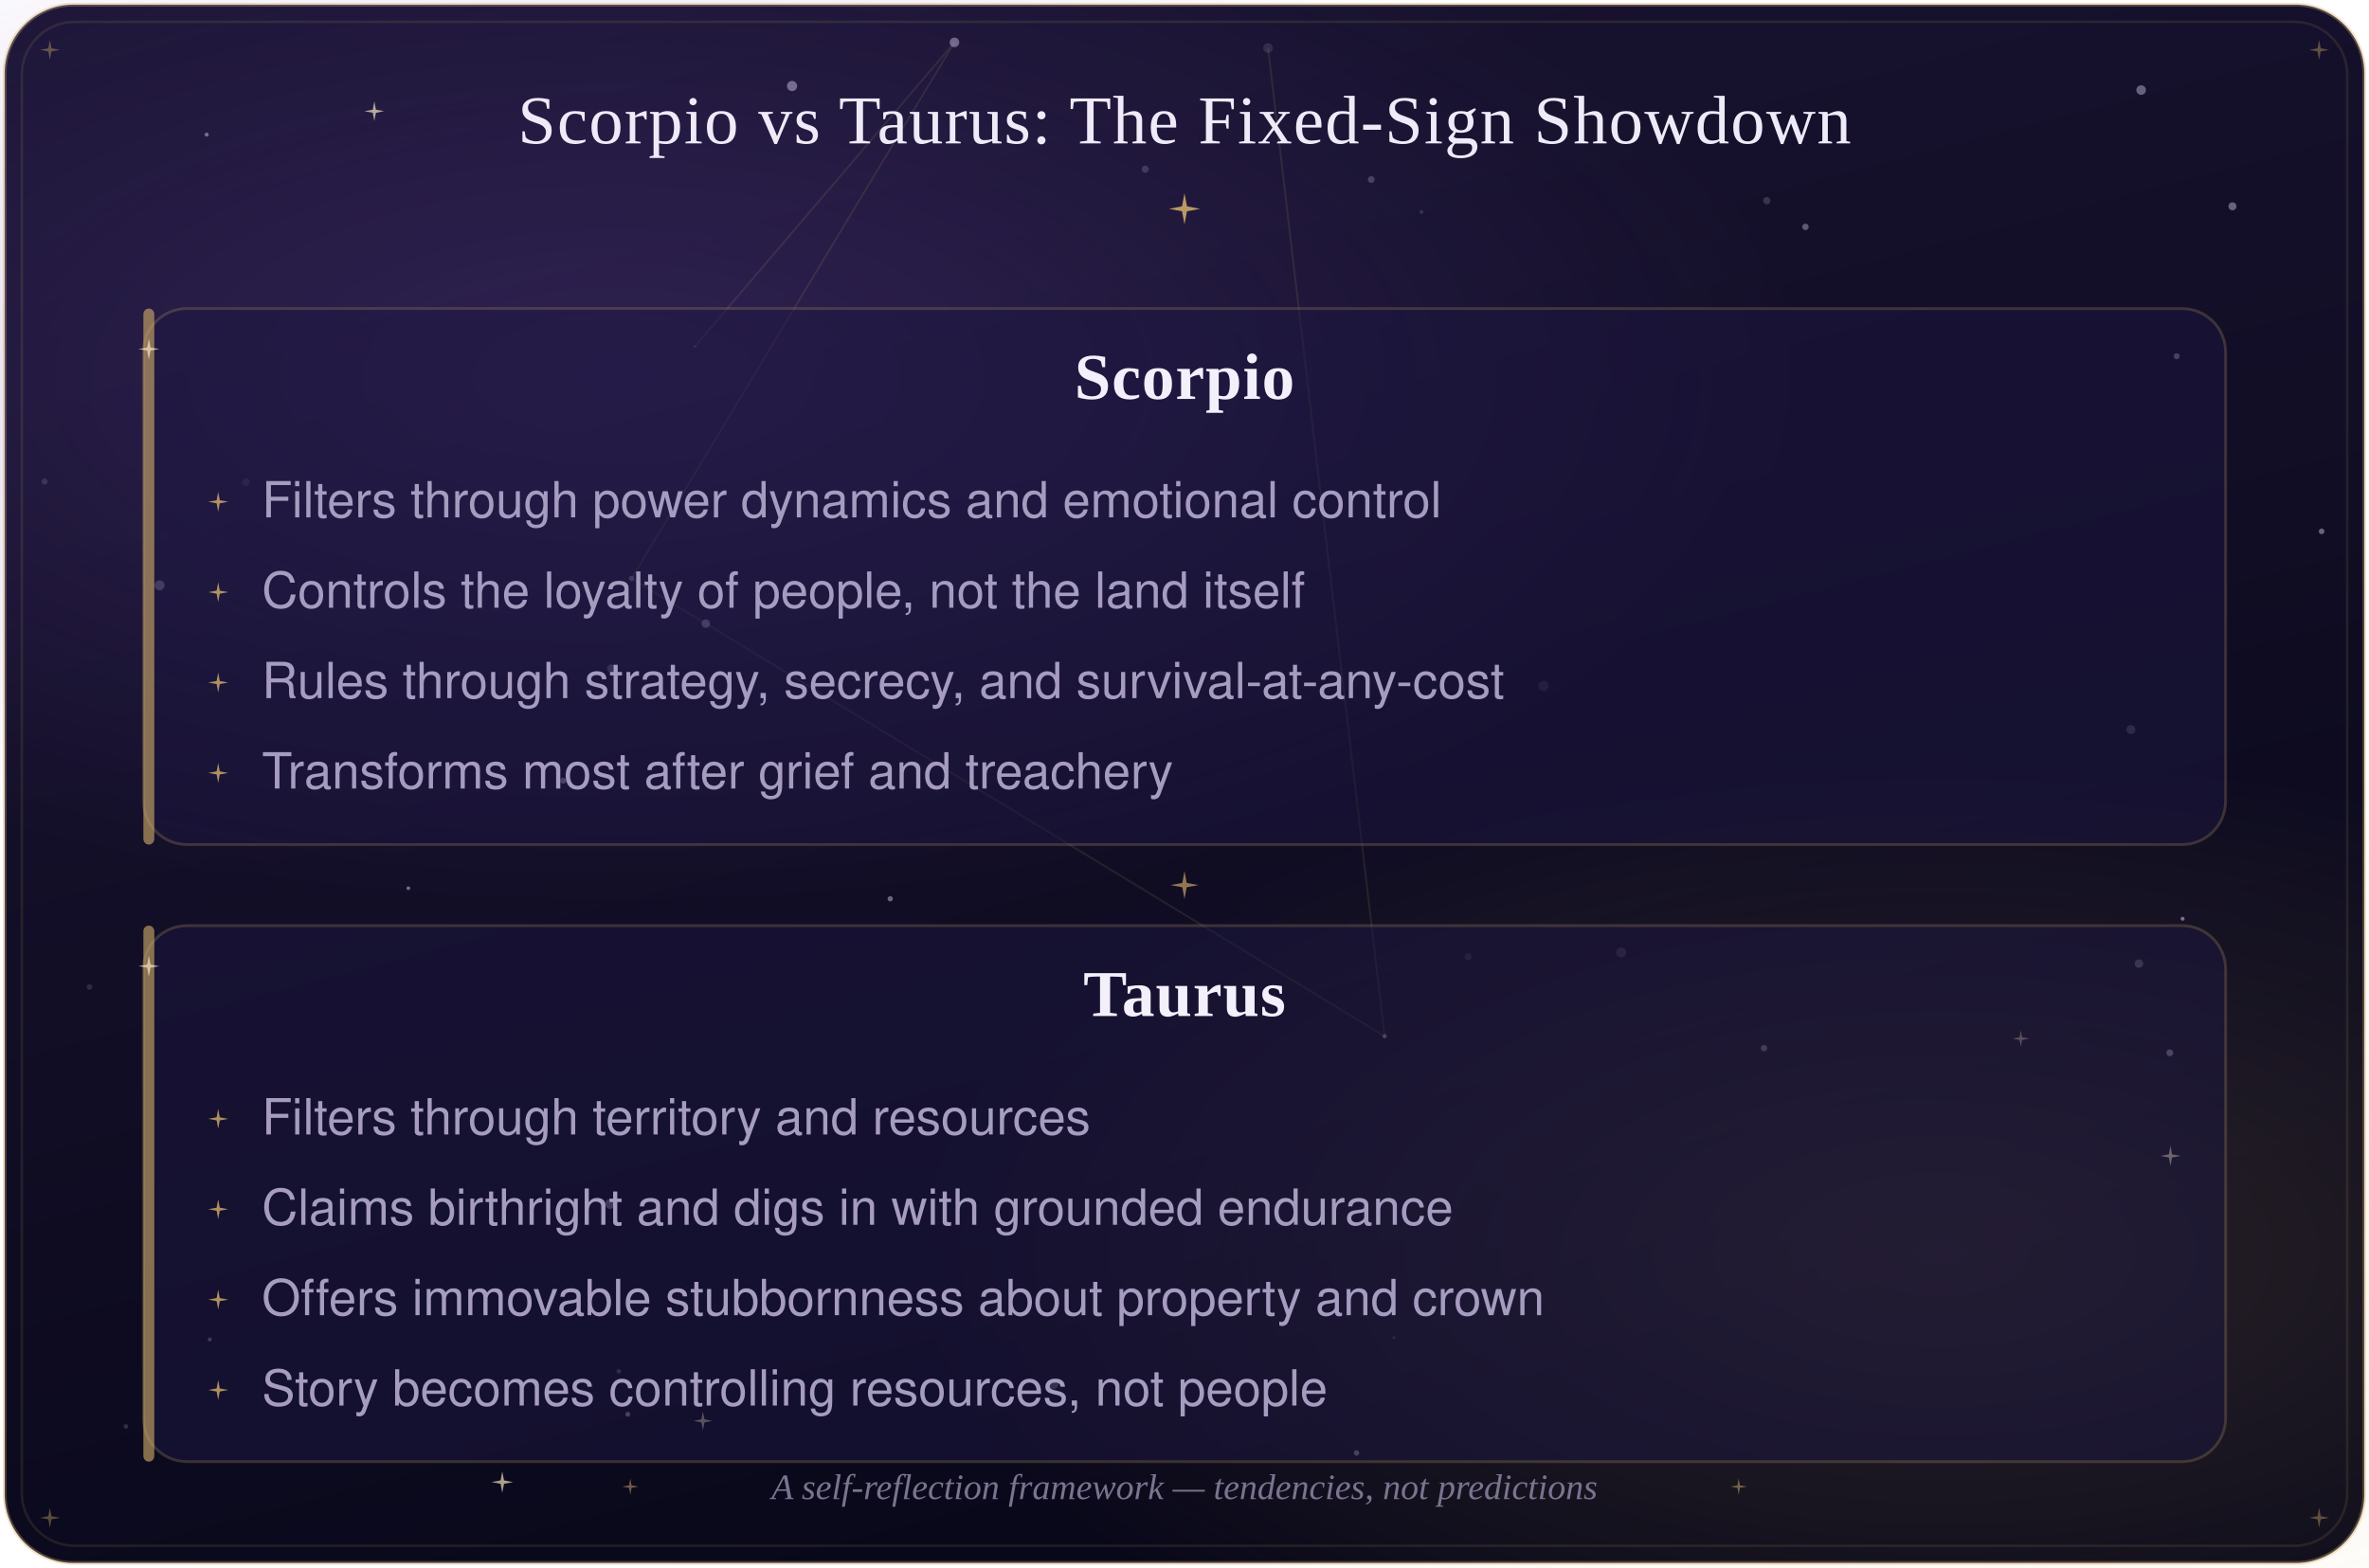
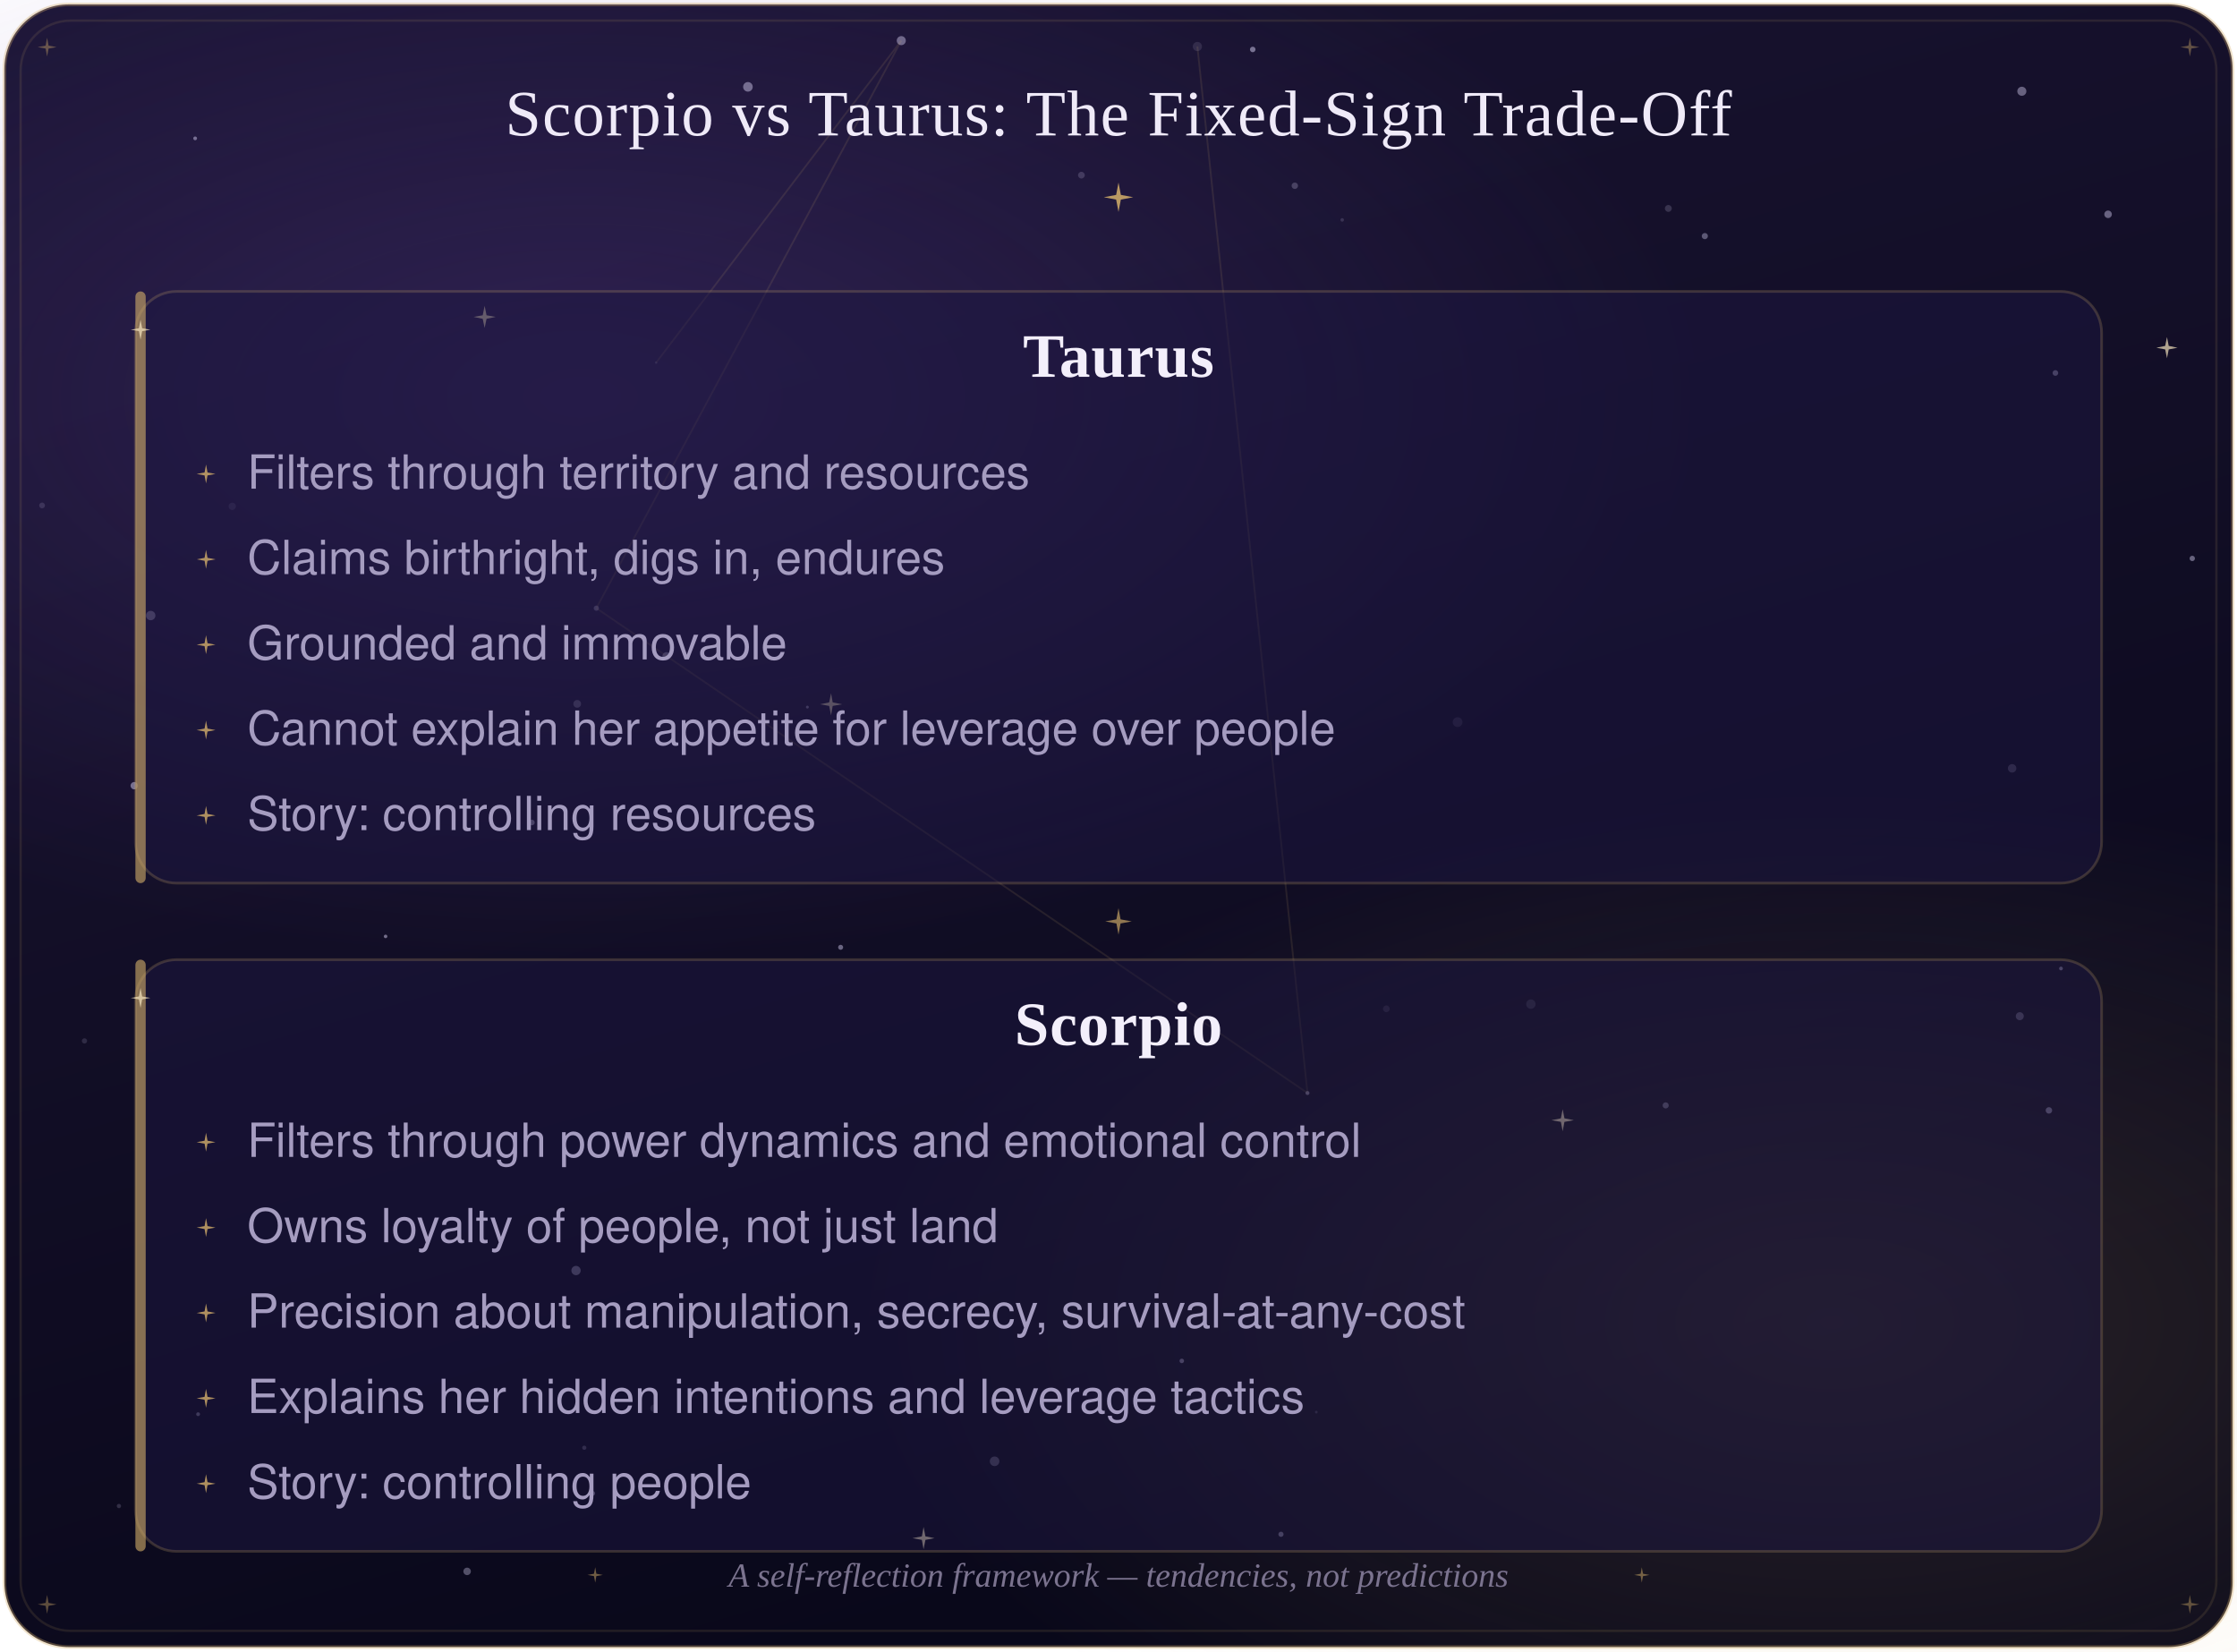
- <svg xmlns="http://www.w3.org/2000/svg" viewBox="0 0 760 503" role="img" aria-label="Scorpio vs Taurus: The Fixed-Sign Showdown">
+ <svg xmlns="http://www.w3.org/2000/svg" viewBox="0 0 760 561" role="img" aria-label="Scorpio vs Taurus: The Fixed-Sign Trade-Off">
  <defs>
    <linearGradient id="rhaenyratargaryenzodiacsign0en-panel" x1="0" y1="0" x2="0.4" y2="1">
      <stop offset="0" stop-color="#1a1433" />
      <stop offset="0.55" stop-color="#120e26" />
      <stop offset="1" stop-color="#09081a" />
    </linearGradient>
    <radialGradient id="rhaenyratargaryenzodiacsign0en-foil" cx="0.42" cy="0.34" r="0.75">
      <stop offset="0" stop-color="#fbf0d2" />
      <stop offset="0.5" stop-color="#e8c882" />
      <stop offset="1" stop-color="#b8923f" />
    </radialGradient>
    <radialGradient id="rhaenyratargaryenzodiacsign0en-glow" cx="0.5" cy="0.5" r="0.5">
      <stop offset="0" stop-color="#f6e6bf" />
      <stop offset="1" stop-color="#f6e6bf" stop-opacity="0" />
    </radialGradient>
    <radialGradient id="rhaenyratargaryenzodiacsign0en-neb1" cx="0.5" cy="0.5" r="0.5">
      <stop offset="0" stop-color="#6f4bb0" stop-opacity="0.28" />
      <stop offset="1" stop-color="#6f4bb0" stop-opacity="0" />
    </radialGradient>
    <radialGradient id="rhaenyratargaryenzodiacsign0en-neb2" cx="0.5" cy="0.5" r="0.5">
      <stop offset="0" stop-color="#d4af6a" stop-opacity="0.16" />
      <stop offset="1" stop-color="#d4af6a" stop-opacity="0" />
    </radialGradient>
    <linearGradient id="rhaenyratargaryenzodiacsign0en-rule" x1="0" y1="0" x2="1" y2="0">
      <stop offset="0" stop-color="#d4af6a" stop-opacity="0" />
      <stop offset="0.5" stop-color="#d4af6a" stop-opacity="0.6" />
      <stop offset="1" stop-color="#d4af6a" stop-opacity="0" />
    </linearGradient>
  </defs>
-   <rect x="1.5" y="1.5" width="757" height="500" rx="22" fill="url(#rhaenyratargaryenzodiacsign0en-panel)" />
-   <ellipse cx="198" cy="121" rx="380" ry="171" fill="url(#rhaenyratargaryenzodiacsign0en-neb1)" />
-   <ellipse cx="623" cy="402" rx="334" ry="161" fill="url(#rhaenyratargaryenzodiacsign0en-neb2)" />
-   <circle cx="28.7" cy="316.7" r="0.89" fill="#cfc8ea" opacity="0.16" />
-   <circle cx="565.9" cy="336.3" r="1.04" fill="#cfc8ea" opacity="0.42" />
-   <circle cx="14.3" cy="154.5" r="0.98" fill="#cfc8ea" opacity="0.16" />
-   <circle cx="337.9" cy="444.1" r="1.63" fill="#cfc8ea" opacity="0.33" />
-   <circle cx="67.3" cy="429.8" r="0.65" fill="#cfc8ea" opacity="0.43" />
-   <circle cx="406.8" cy="15.4" r="1.56" fill="#cfc8ea" opacity="0.13" />
-   <circle cx="686.9" cy="28.9" r="1.54" fill="#cfc8ea" opacity="0.44" />
-   <circle cx="367.4" cy="54.3" r="1.14" fill="#cfc8ea" opacity="0.20" />
-   <circle cx="444.2" cy="332.5" r="0.68" fill="#cfc8ea" opacity="0.50" />
-   <circle cx="495.2" cy="220.1" r="1.66" fill="#cfc8ea" opacity="0.14" />
-   <circle cx="456.0" cy="68.0" r="0.59" fill="#cfc8ea" opacity="0.17" />
-   <circle cx="696.1" cy="337.8" r="1.10" fill="#cfc8ea" opacity="0.52" />
-   <circle cx="226.4" cy="200.1" r="1.36" fill="#cfc8ea" opacity="0.42" />
-   <circle cx="285.6" cy="288.4" r="0.85" fill="#cfc8ea" opacity="0.47" />
-   <circle cx="202.6" cy="185.6" r="0.89" fill="#cfc8ea" opacity="0.34" />
-   <circle cx="439.9" cy="57.6" r="1.09" fill="#cfc8ea" opacity="0.25" />
-   <circle cx="700.2" cy="294.8" r="0.64" fill="#cfc8ea" opacity="0.53" />
-   <circle cx="447.2" cy="429.2" r="0.47" fill="#cfc8ea" opacity="0.21" />
-   <circle cx="471.0" cy="307.0" r="1.14" fill="#cfc8ea" opacity="0.15" />
-   <circle cx="201.4" cy="453.8" r="0.79" fill="#cfc8ea" opacity="0.51" />
-   <circle cx="196.1" cy="214.5" r="1.31" fill="#cfc8ea" opacity="0.29" />
-   <circle cx="51.2" cy="187.8" r="1.60" fill="#cfc8ea" opacity="0.42" />
-   <circle cx="198.5" cy="440.0" r="0.71" fill="#cfc8ea" opacity="0.31" />
-   <circle cx="274.3" cy="215.6" r="0.49" fill="#cfc8ea" opacity="0.40" />
-   <circle cx="520.1" cy="305.6" r="1.60" fill="#cfc8ea" opacity="0.17" />
-   <circle cx="131.0" cy="285.0" r="0.60" fill="#cfc8ea" opacity="0.51" />
-   <circle cx="686.2" cy="309.2" r="1.36" fill="#cfc8ea" opacity="0.35" />
-   <circle cx="579.2" cy="72.8" r="1.05" fill="#cfc8ea" opacity="0.39" />
-   <circle cx="716.2" cy="66.2" r="1.28" fill="#cfc8ea" opacity="0.45" />
-   <circle cx="698.3" cy="114.3" r="0.96" fill="#cfc8ea" opacity="0.51" />
-   <circle cx="195.7" cy="386.3" r="1.58" fill="#cfc8ea" opacity="0.43" />
-   <circle cx="180.7" cy="250.5" r="0.96" fill="#cfc8ea" opacity="0.51" />
-   <circle cx="435.2" cy="466.2" r="0.88" fill="#cfc8ea" opacity="0.49" />
-   <circle cx="566.8" cy="64.4" r="1.17" fill="#cfc8ea" opacity="0.19" />
-   <circle cx="66.3" cy="43.2" r="0.64" fill="#cfc8ea" opacity="0.49" />
-   <circle cx="306.2" cy="13.6" r="1.54" fill="#cfc8ea" opacity="0.46" />
-   <circle cx="40.4" cy="457.7" r="0.73" fill="#cfc8ea" opacity="0.19" />
-   <circle cx="683.6" cy="234.1" r="1.44" fill="#cfc8ea" opacity="0.26" />
-   <circle cx="744.8" cy="170.5" r="0.91" fill="#cfc8ea" opacity="0.46" />
-   <circle cx="254.1" cy="27.6" r="1.63" fill="#cfc8ea" opacity="0.48" />
-   <circle cx="222.9" cy="111.2" r="0.42" fill="#cfc8ea" opacity="0.18" />
-   <circle cx="78.9" cy="154.7" r="1.24" fill="#cfc8ea" opacity="0.14" />
-   <path d="M 161.12 472.1 L 161.7 475.0 L 164.6 475.561 L 161.7 476.1 L 161.12 479.0 L 160.6 476.1 L 157.7 475.561 L 160.6 475.0 Z" fill="#f6e6bf" opacity="0.68" />
-   <path d="M 120.089 32.5 L 120.6 35.2 L 123.2 35.664 L 120.6 36.2 L 120.089 38.8 L 119.6 36.2 L 116.9 35.664 L 119.6 35.2 Z" fill="#f6e6bf" opacity="0.697" />
-   <path d="M 696.323 367.6 L 696.8 370.4 L 699.6 370.892 L 696.8 371.4 L 696.323 374.1 L 695.8 371.4 L 693.1 370.892 L 695.8 370.4 Z" fill="#f6e6bf" opacity="0.752" />
-   <path d="M 225.504 452.9 L 226.0 455.4 L 228.5 455.918 L 226.0 456.4 L 225.504 458.9 L 225.0 456.4 L 222.5 455.918 L 225.0 455.4 Z" fill="#f6e6bf" opacity="0.586" />
-   <path d="M 648.312 330.6 L 648.7 332.8 L 651.0 333.241 L 648.7 333.7 L 648.312 335.9 L 647.9 333.7 L 645.7 333.241 L 647.9 332.8 Z" fill="#f6e6bf" opacity="0.545" />
-   <path d="M 406.8 15.4 L 444.2 332.5 L 202.6 185.6 L 306.2 13.6 L 222.9 111.2" fill="none" stroke="#d4af6a" stroke-width="0.6" opacity="0.12" />
-   <rect x="1.5" y="1.5" width="757" height="500" rx="22" fill="none" stroke="#d4af6a" stroke-opacity="0.34" stroke-width="1.2" />
-   <rect x="7" y="7" width="746" height="489" rx="17" fill="none" stroke="#d4af6a" stroke-opacity="0.12" stroke-width="0.8" />
+   <rect x="1.5" y="1.5" width="757" height="558" rx="22" fill="url(#rhaenyratargaryenzodiacsign0en-panel)" />
+   <ellipse cx="198" cy="135" rx="380" ry="191" fill="url(#rhaenyratargaryenzodiacsign0en-neb1)" />
+   <ellipse cx="623" cy="449" rx="334" ry="180" fill="url(#rhaenyratargaryenzodiacsign0en-neb2)" />
+   <circle cx="28.7" cy="353.6" r="0.89" fill="#cfc8ea" opacity="0.16" />
+   <circle cx="565.9" cy="375.5" r="1.04" fill="#cfc8ea" opacity="0.42" />
+   <circle cx="14.3" cy="171.7" r="0.98" fill="#cfc8ea" opacity="0.16" />
+   <circle cx="337.9" cy="496.4" r="1.63" fill="#cfc8ea" opacity="0.33" />
+   <circle cx="67.3" cy="480.4" r="0.65" fill="#cfc8ea" opacity="0.43" />
+   <circle cx="406.8" cy="15.8" r="1.56" fill="#cfc8ea" opacity="0.13" />
+   <circle cx="686.9" cy="31.0" r="1.54" fill="#cfc8ea" opacity="0.44" />
+   <circle cx="367.4" cy="59.5" r="1.14" fill="#cfc8ea" opacity="0.20" />
+   <circle cx="444.2" cy="371.3" r="0.68" fill="#cfc8ea" opacity="0.50" />
+   <circle cx="495.2" cy="245.3" r="1.66" fill="#cfc8ea" opacity="0.14" />
+   <circle cx="456.0" cy="74.7" r="0.59" fill="#cfc8ea" opacity="0.17" />
+   <circle cx="696.1" cy="377.2" r="1.10" fill="#cfc8ea" opacity="0.52" />
+   <circle cx="226.4" cy="222.9" r="1.36" fill="#cfc8ea" opacity="0.42" />
+   <circle cx="285.6" cy="321.8" r="0.85" fill="#cfc8ea" opacity="0.47" />
+   <circle cx="202.6" cy="206.6" r="0.89" fill="#cfc8ea" opacity="0.34" />
+   <circle cx="439.9" cy="63.1" r="1.09" fill="#cfc8ea" opacity="0.25" />
+   <circle cx="700.2" cy="329.0" r="0.64" fill="#cfc8ea" opacity="0.53" />
+   <circle cx="447.2" cy="479.7" r="0.47" fill="#cfc8ea" opacity="0.21" />
+   <circle cx="471.0" cy="342.7" r="1.14" fill="#cfc8ea" opacity="0.15" />
+   <circle cx="201.4" cy="507.3" r="0.79" fill="#cfc8ea" opacity="0.51" />
+   <circle cx="196.1" cy="239.1" r="1.31" fill="#cfc8ea" opacity="0.29" />
+   <circle cx="51.2" cy="209.1" r="1.60" fill="#cfc8ea" opacity="0.42" />
+   <circle cx="198.5" cy="491.8" r="0.71" fill="#cfc8ea" opacity="0.31" />
+   <circle cx="274.3" cy="240.2" r="0.49" fill="#cfc8ea" opacity="0.40" />
+   <circle cx="520.1" cy="341.1" r="1.60" fill="#cfc8ea" opacity="0.17" />
+   <circle cx="131.0" cy="318.1" r="0.60" fill="#cfc8ea" opacity="0.51" />
+   <circle cx="686.2" cy="345.2" r="1.36" fill="#cfc8ea" opacity="0.35" />
+   <circle cx="579.2" cy="80.2" r="1.05" fill="#cfc8ea" opacity="0.39" />
+   <circle cx="716.2" cy="72.8" r="1.28" fill="#cfc8ea" opacity="0.45" />
+   <circle cx="698.3" cy="126.7" r="0.96" fill="#cfc8ea" opacity="0.51" />
+   <circle cx="195.7" cy="431.6" r="1.58" fill="#cfc8ea" opacity="0.43" />
+   <circle cx="180.7" cy="279.4" r="0.96" fill="#cfc8ea" opacity="0.51" />
+   <circle cx="435.2" cy="521.2" r="0.88" fill="#cfc8ea" opacity="0.49" />
+   <circle cx="566.8" cy="70.8" r="1.17" fill="#cfc8ea" opacity="0.19" />
+   <circle cx="66.3" cy="47.0" r="0.64" fill="#cfc8ea" opacity="0.49" />
+   <circle cx="306.2" cy="13.8" r="1.54" fill="#cfc8ea" opacity="0.46" />
+   <circle cx="40.4" cy="511.6" r="0.73" fill="#cfc8ea" opacity="0.19" />
+   <circle cx="683.6" cy="261.0" r="1.44" fill="#cfc8ea" opacity="0.26" />
+   <circle cx="744.8" cy="189.7" r="0.91" fill="#cfc8ea" opacity="0.46" />
+   <circle cx="254.1" cy="29.5" r="1.63" fill="#cfc8ea" opacity="0.48" />
+   <circle cx="222.9" cy="123.2" r="0.42" fill="#cfc8ea" opacity="0.18" />
+   <circle cx="78.9" cy="172.0" r="1.24" fill="#cfc8ea" opacity="0.14" />
+   <circle cx="158.7" cy="533.8" r="1.27" fill="#cfc8ea" opacity="0.37" />
+   <circle cx="45.6" cy="266.9" r="1.25" fill="#cfc8ea" opacity="0.51" />
+   <circle cx="401.5" cy="462.3" r="0.77" fill="#cfc8ea" opacity="0.51" />
+   <circle cx="222.2" cy="478.4" r="1.27" fill="#cfc8ea" opacity="0.18" />
+   <circle cx="425.6" cy="16.8" r="0.94" fill="#cfc8ea" opacity="0.52" />
+   <path d="M 313.771 518.7 L 314.4 521.9 L 317.5 522.512 L 314.4 523.1 L 313.771 526.3 L 313.2 523.1 L 310.0 522.512 L 313.2 521.9 Z" fill="#f6e6bf" opacity="0.79" />
+   <path d="M 530.896 376.8 L 531.5 379.9 L 534.7 380.53 L 531.5 381.1 L 530.896 384.3 L 530.3 381.1 L 527.1 380.53 L 530.3 379.9 Z" fill="#f6e6bf" opacity="0.769" />
+   <path d="M 282.345 235.5 L 282.9 238.6 L 286.1 239.24 L 282.9 239.8 L 282.345 243.0 L 281.7 239.8 L 278.6 239.24 L 281.7 238.6 Z" fill="#f6e6bf" opacity="0.567" />
+   <path d="M 164.648 103.9 L 165.3 107.1 L 168.4 107.657 L 165.3 108.3 L 164.648 111.4 L 164.0 108.3 L 160.9 107.657 L 164.0 107.1 Z" fill="#f6e6bf" opacity="0.645" />
+   <path d="M 736.212 114.5 L 736.8 117.5 L 739.8 118.115 L 736.8 118.7 L 736.212 121.7 L 735.6 118.7 L 732.6 118.115 L 735.6 117.5 Z" fill="#f6e6bf" opacity="0.684" />
+   <path d="M 406.8 15.8 L 444.2 371.3 L 202.6 206.6 L 306.2 13.8 L 222.9 123.2" fill="none" stroke="#d4af6a" stroke-width="0.6" opacity="0.12" />
+   <rect x="1.5" y="1.5" width="757" height="558" rx="22" fill="none" stroke="#d4af6a" stroke-opacity="0.34" stroke-width="1.2" />
+   <rect x="7" y="7" width="746" height="547" rx="17" fill="none" stroke="#d4af6a" stroke-opacity="0.12" stroke-width="0.8" />
  <path d="M 16 12.8 L 16.5 15.5 L 19.2 16 L 16.5 16.5 L 16 19.2 L 15.5 16.5 L 12.8 16 L 15.5 15.5 Z" fill="#d4af6a" opacity="0.4" />
  <path d="M 744 12.8 L 744.5 15.5 L 747.2 16 L 744.5 16.5 L 744 19.2 L 743.5 16.5 L 740.8 16 L 743.5 15.5 Z" fill="#d4af6a" opacity="0.4" />
-   <path d="M 16 483.8 L 16.5 486.5 L 19.2 487 L 16.5 487.5 L 16 490.2 L 15.5 487.5 L 12.8 487 L 15.5 486.5 Z" fill="#d4af6a" opacity="0.4" />
-   <path d="M 744 483.8 L 744.5 486.5 L 747.2 487 L 744.5 487.5 L 744 490.2 L 743.5 487.5 L 740.8 487 L 743.5 486.5 Z" fill="#d4af6a" opacity="0.4" />
-   <text x="380" y="46" text-anchor="middle" font-family="Georgia, 'Times New Roman', serif" font-size="22" letter-spacing="0.4" fill="#efeaf8">Scorpio vs Taurus: The Fixed-Sign Showdown</text>
+   <path d="M 16 541.8 L 16.5 544.5 L 19.2 545 L 16.5 545.5 L 16 548.2 L 15.5 545.5 L 12.8 545 L 15.5 544.5 Z" fill="#d4af6a" opacity="0.4" />
+   <path d="M 744 541.8 L 744.5 544.5 L 747.2 545 L 744.5 545.5 L 744 548.2 L 743.5 545.5 L 740.8 545 L 743.5 544.5 Z" fill="#d4af6a" opacity="0.4" />
+   <text x="380" y="46" text-anchor="middle" font-family="Georgia, 'Times New Roman', serif" font-size="22" letter-spacing="0.4" fill="#efeaf8">Scorpio vs Taurus: The Fixed-Sign Trade-Off</text>
  <line x1="230" y1="67" x2="368" y2="67" stroke="url(#rhaenyratargaryenzodiacsign0en-rule)" stroke-width="1" />
  <line x1="392" y1="67" x2="530" y2="67" stroke="url(#rhaenyratargaryenzodiacsign0en-rule)" stroke-width="1" />
  <path d="M 380 62.0 L 380.8 66.2 L 385.0 67 L 380.8 67.8 L 380 72.0 L 379.2 67.8 L 375.0 67 L 379.2 66.2 Z" fill="#d4af6a" opacity="0.85" />
-   <rect x="46" y="99" width="668" height="172.0" rx="14" fill="#1d1740" fill-opacity="0.5" stroke="#d4af6a" stroke-opacity="0.22" stroke-width="0.9" />
-   <rect x="46" y="99" width="3.5" height="172.0" rx="1.8" fill="#d4af6a" fill-opacity="0.6" />
+   <rect x="46" y="99" width="668" height="201.0" rx="14" fill="#1d1740" fill-opacity="0.5" stroke="#d4af6a" stroke-opacity="0.22" stroke-width="0.9" />
+   <rect x="46" y="99" width="3.5" height="201.0" rx="1.8" fill="#d4af6a" fill-opacity="0.6" />
  <path d="M 47.75 108.6 L 48.3 111.5 L 51.1 112 L 48.3 112.5 L 47.75 115.4 L 47.2 112.5 L 44.4 112 L 47.2 111.5 Z" fill="#f6e6bf" opacity="0.7" />
-   <text x="380" y="128.0" text-anchor="middle" font-family="Georgia, 'Times New Roman', serif" font-size="21" font-weight="700" letter-spacing="0.3" fill="#f3effb">Scorpio</text>
+   <text x="380" y="128.0" text-anchor="middle" font-family="Georgia, 'Times New Roman', serif" font-size="21" font-weight="700" letter-spacing="0.3" fill="#f3effb">Taurus</text>
  <path d="M 70 157.8 L 70.5 160.5 L 73.2 161 L 70.5 161.5 L 70 164.2 L 69.5 161.5 L 66.8 161 L 69.5 160.5 Z" fill="#d4af6a" opacity="0.8" />
-   <text x="84" y="166.0" font-family="Helvetica, Arial, sans-serif" font-size="16" fill="#a59cc0">Filters through power dynamics and emotional control</text>
+   <text x="84" y="166.0" font-family="Helvetica, Arial, sans-serif" font-size="16" fill="#a59cc0">Filters through territory and resources</text>
  <path d="M 70 186.8 L 70.5 189.5 L 73.2 190 L 70.5 190.5 L 70 193.2 L 69.5 190.5 L 66.8 190 L 69.5 189.5 Z" fill="#d4af6a" opacity="0.8" />
-   <text x="84" y="195.0" font-family="Helvetica, Arial, sans-serif" font-size="16" fill="#a59cc0">Controls the loyalty of people, not the land itself</text>
+   <text x="84" y="195.0" font-family="Helvetica, Arial, sans-serif" font-size="16" fill="#a59cc0">Claims birthright, digs in, endures</text>
  <path d="M 70 215.8 L 70.5 218.5 L 73.2 219 L 70.5 219.5 L 70 222.2 L 69.5 219.5 L 66.8 219 L 69.5 218.5 Z" fill="#d4af6a" opacity="0.8" />
-   <text x="84" y="224.0" font-family="Helvetica, Arial, sans-serif" font-size="16" fill="#a59cc0">Rules through strategy, secrecy, and survival-at-any-cost</text>
+   <text x="84" y="224.0" font-family="Helvetica, Arial, sans-serif" font-size="16" fill="#a59cc0">Grounded and immovable</text>
  <path d="M 70 244.8 L 70.5 247.5 L 73.2 248 L 70.5 248.5 L 70 251.2 L 69.5 248.5 L 66.8 248 L 69.5 247.5 Z" fill="#d4af6a" opacity="0.8" />
-   <text x="84" y="253.0" font-family="Helvetica, Arial, sans-serif" font-size="16" fill="#a59cc0">Transforms most after grief and treachery</text>
-   <path d="M 380 279.5 L 380.7 283.3 L 384.5 284 L 380.7 284.7 L 380 288.5 L 379.3 284.7 L 375.5 284 L 379.3 283.3 Z" fill="#d4af6a" opacity="0.65" />
-   <rect x="46" y="297" width="668" height="172.0" rx="14" fill="#1d1740" fill-opacity="0.5" stroke="#d4af6a" stroke-opacity="0.22" stroke-width="0.9" />
-   <rect x="46" y="297" width="3.5" height="172.0" rx="1.8" fill="#d4af6a" fill-opacity="0.6" />
-   <path d="M 47.75 306.6 L 48.3 309.5 L 51.1 310 L 48.3 310.5 L 47.75 313.4 L 47.2 310.5 L 44.4 310 L 47.2 309.5 Z" fill="#f6e6bf" opacity="0.7" />
-   <text x="380" y="326.0" text-anchor="middle" font-family="Georgia, 'Times New Roman', serif" font-size="21" font-weight="700" letter-spacing="0.3" fill="#f3effb">Taurus</text>
-   <path d="M 70 355.8 L 70.5 358.5 L 73.2 359 L 70.5 359.5 L 70 362.2 L 69.5 359.5 L 66.8 359 L 69.5 358.5 Z" fill="#d4af6a" opacity="0.8" />
-   <text x="84" y="364.0" font-family="Helvetica, Arial, sans-serif" font-size="16" fill="#a59cc0">Filters through territory and resources</text>
+   <text x="84" y="253.0" font-family="Helvetica, Arial, sans-serif" font-size="16" fill="#a59cc0">Cannot explain her appetite for leverage over people</text>
+   <path d="M 70 273.8 L 70.5 276.5 L 73.2 277 L 70.5 277.5 L 70 280.2 L 69.5 277.5 L 66.8 277 L 69.5 276.5 Z" fill="#d4af6a" opacity="0.8" />
+   <text x="84" y="282.0" font-family="Helvetica, Arial, sans-serif" font-size="16" fill="#a59cc0">Story: controlling resources</text>
+   <path d="M 380 308.5 L 380.7 312.3 L 384.5 313 L 380.7 313.7 L 380 317.5 L 379.3 313.7 L 375.5 313 L 379.3 312.3 Z" fill="#d4af6a" opacity="0.65" />
+   <rect x="46" y="326" width="668" height="201.0" rx="14" fill="#1d1740" fill-opacity="0.5" stroke="#d4af6a" stroke-opacity="0.22" stroke-width="0.9" />
+   <rect x="46" y="326" width="3.5" height="201.0" rx="1.8" fill="#d4af6a" fill-opacity="0.6" />
+   <path d="M 47.75 335.6 L 48.3 338.5 L 51.1 339 L 48.3 339.5 L 47.75 342.4 L 47.2 339.5 L 44.4 339 L 47.2 338.5 Z" fill="#f6e6bf" opacity="0.7" />
+   <text x="380" y="355.0" text-anchor="middle" font-family="Georgia, 'Times New Roman', serif" font-size="21" font-weight="700" letter-spacing="0.3" fill="#f3effb">Scorpio</text>
  <path d="M 70 384.8 L 70.5 387.5 L 73.2 388 L 70.5 388.5 L 70 391.2 L 69.5 388.5 L 66.8 388 L 69.5 387.5 Z" fill="#d4af6a" opacity="0.8" />
-   <text x="84" y="393.0" font-family="Helvetica, Arial, sans-serif" font-size="16" fill="#a59cc0">Claims birthright and digs in with grounded endurance</text>
+   <text x="84" y="393.0" font-family="Helvetica, Arial, sans-serif" font-size="16" fill="#a59cc0">Filters through power dynamics and emotional control</text>
  <path d="M 70 413.8 L 70.5 416.5 L 73.2 417 L 70.5 417.5 L 70 420.2 L 69.5 417.5 L 66.8 417 L 69.5 416.5 Z" fill="#d4af6a" opacity="0.8" />
-   <text x="84" y="422.0" font-family="Helvetica, Arial, sans-serif" font-size="16" fill="#a59cc0">Offers immovable stubbornness about property and crown</text>
+   <text x="84" y="422.0" font-family="Helvetica, Arial, sans-serif" font-size="16" fill="#a59cc0">Owns loyalty of people, not just land</text>
  <path d="M 70 442.8 L 70.5 445.5 L 73.2 446 L 70.5 446.5 L 70 449.2 L 69.5 446.5 L 66.8 446 L 69.5 445.5 Z" fill="#d4af6a" opacity="0.8" />
-   <text x="84" y="451.0" font-family="Helvetica, Arial, sans-serif" font-size="16" fill="#a59cc0">Story becomes controlling resources, not people</text>
-   <path d="M 202.227 474.4 L 202.6 476.6 L 204.8 477 L 202.6 477.4 L 202.227 479.6 L 201.8 477.4 L 199.6 477 L 201.8 476.6 Z" fill="#d4af6a" opacity="0.5" />
-   <text x="380" y="481" text-anchor="middle" font-family="Georgia, 'Times New Roman', serif" font-style="italic" font-size="11.5" fill="#7b738f">A self-reflection framework — tendencies, not predictions</text>
-   <path d="M 557.773 474.4 L 558.2 476.6 L 560.4 477 L 558.2 477.4 L 557.773 479.6 L 557.4 477.4 L 555.2 477 L 557.4 476.6 Z" fill="#d4af6a" opacity="0.5" />
+   <text x="84" y="451.0" font-family="Helvetica, Arial, sans-serif" font-size="16" fill="#a59cc0">Precision about manipulation, secrecy, survival-at-any-cost</text>
+   <path d="M 70 471.8 L 70.5 474.5 L 73.2 475 L 70.5 475.5 L 70 478.2 L 69.5 475.5 L 66.8 475 L 69.5 474.5 Z" fill="#d4af6a" opacity="0.8" />
+   <text x="84" y="480.0" font-family="Helvetica, Arial, sans-serif" font-size="16" fill="#a59cc0">Explains her hidden intentions and leverage tactics</text>
+   <path d="M 70 500.8 L 70.5 503.5 L 73.2 504 L 70.5 504.5 L 70 507.2 L 69.5 504.5 L 66.8 504 L 69.5 503.5 Z" fill="#d4af6a" opacity="0.8" />
+   <text x="84" y="509.0" font-family="Helvetica, Arial, sans-serif" font-size="16" fill="#a59cc0">Story: controlling people</text>
+   <path d="M 202.227 532.4 L 202.6 534.6 L 204.8 535 L 202.6 535.4 L 202.227 537.6 L 201.8 535.4 L 199.6 535 L 201.8 534.6 Z" fill="#d4af6a" opacity="0.5" />
+   <text x="380" y="539" text-anchor="middle" font-family="Georgia, 'Times New Roman', serif" font-style="italic" font-size="11.5" fill="#7b738f">A self-reflection framework — tendencies, not predictions</text>
+   <path d="M 557.773 532.4 L 558.2 534.6 L 560.4 535 L 558.2 535.4 L 557.773 537.6 L 557.4 535.4 L 555.2 535 L 557.4 534.6 Z" fill="#d4af6a" opacity="0.5" />
</svg>
